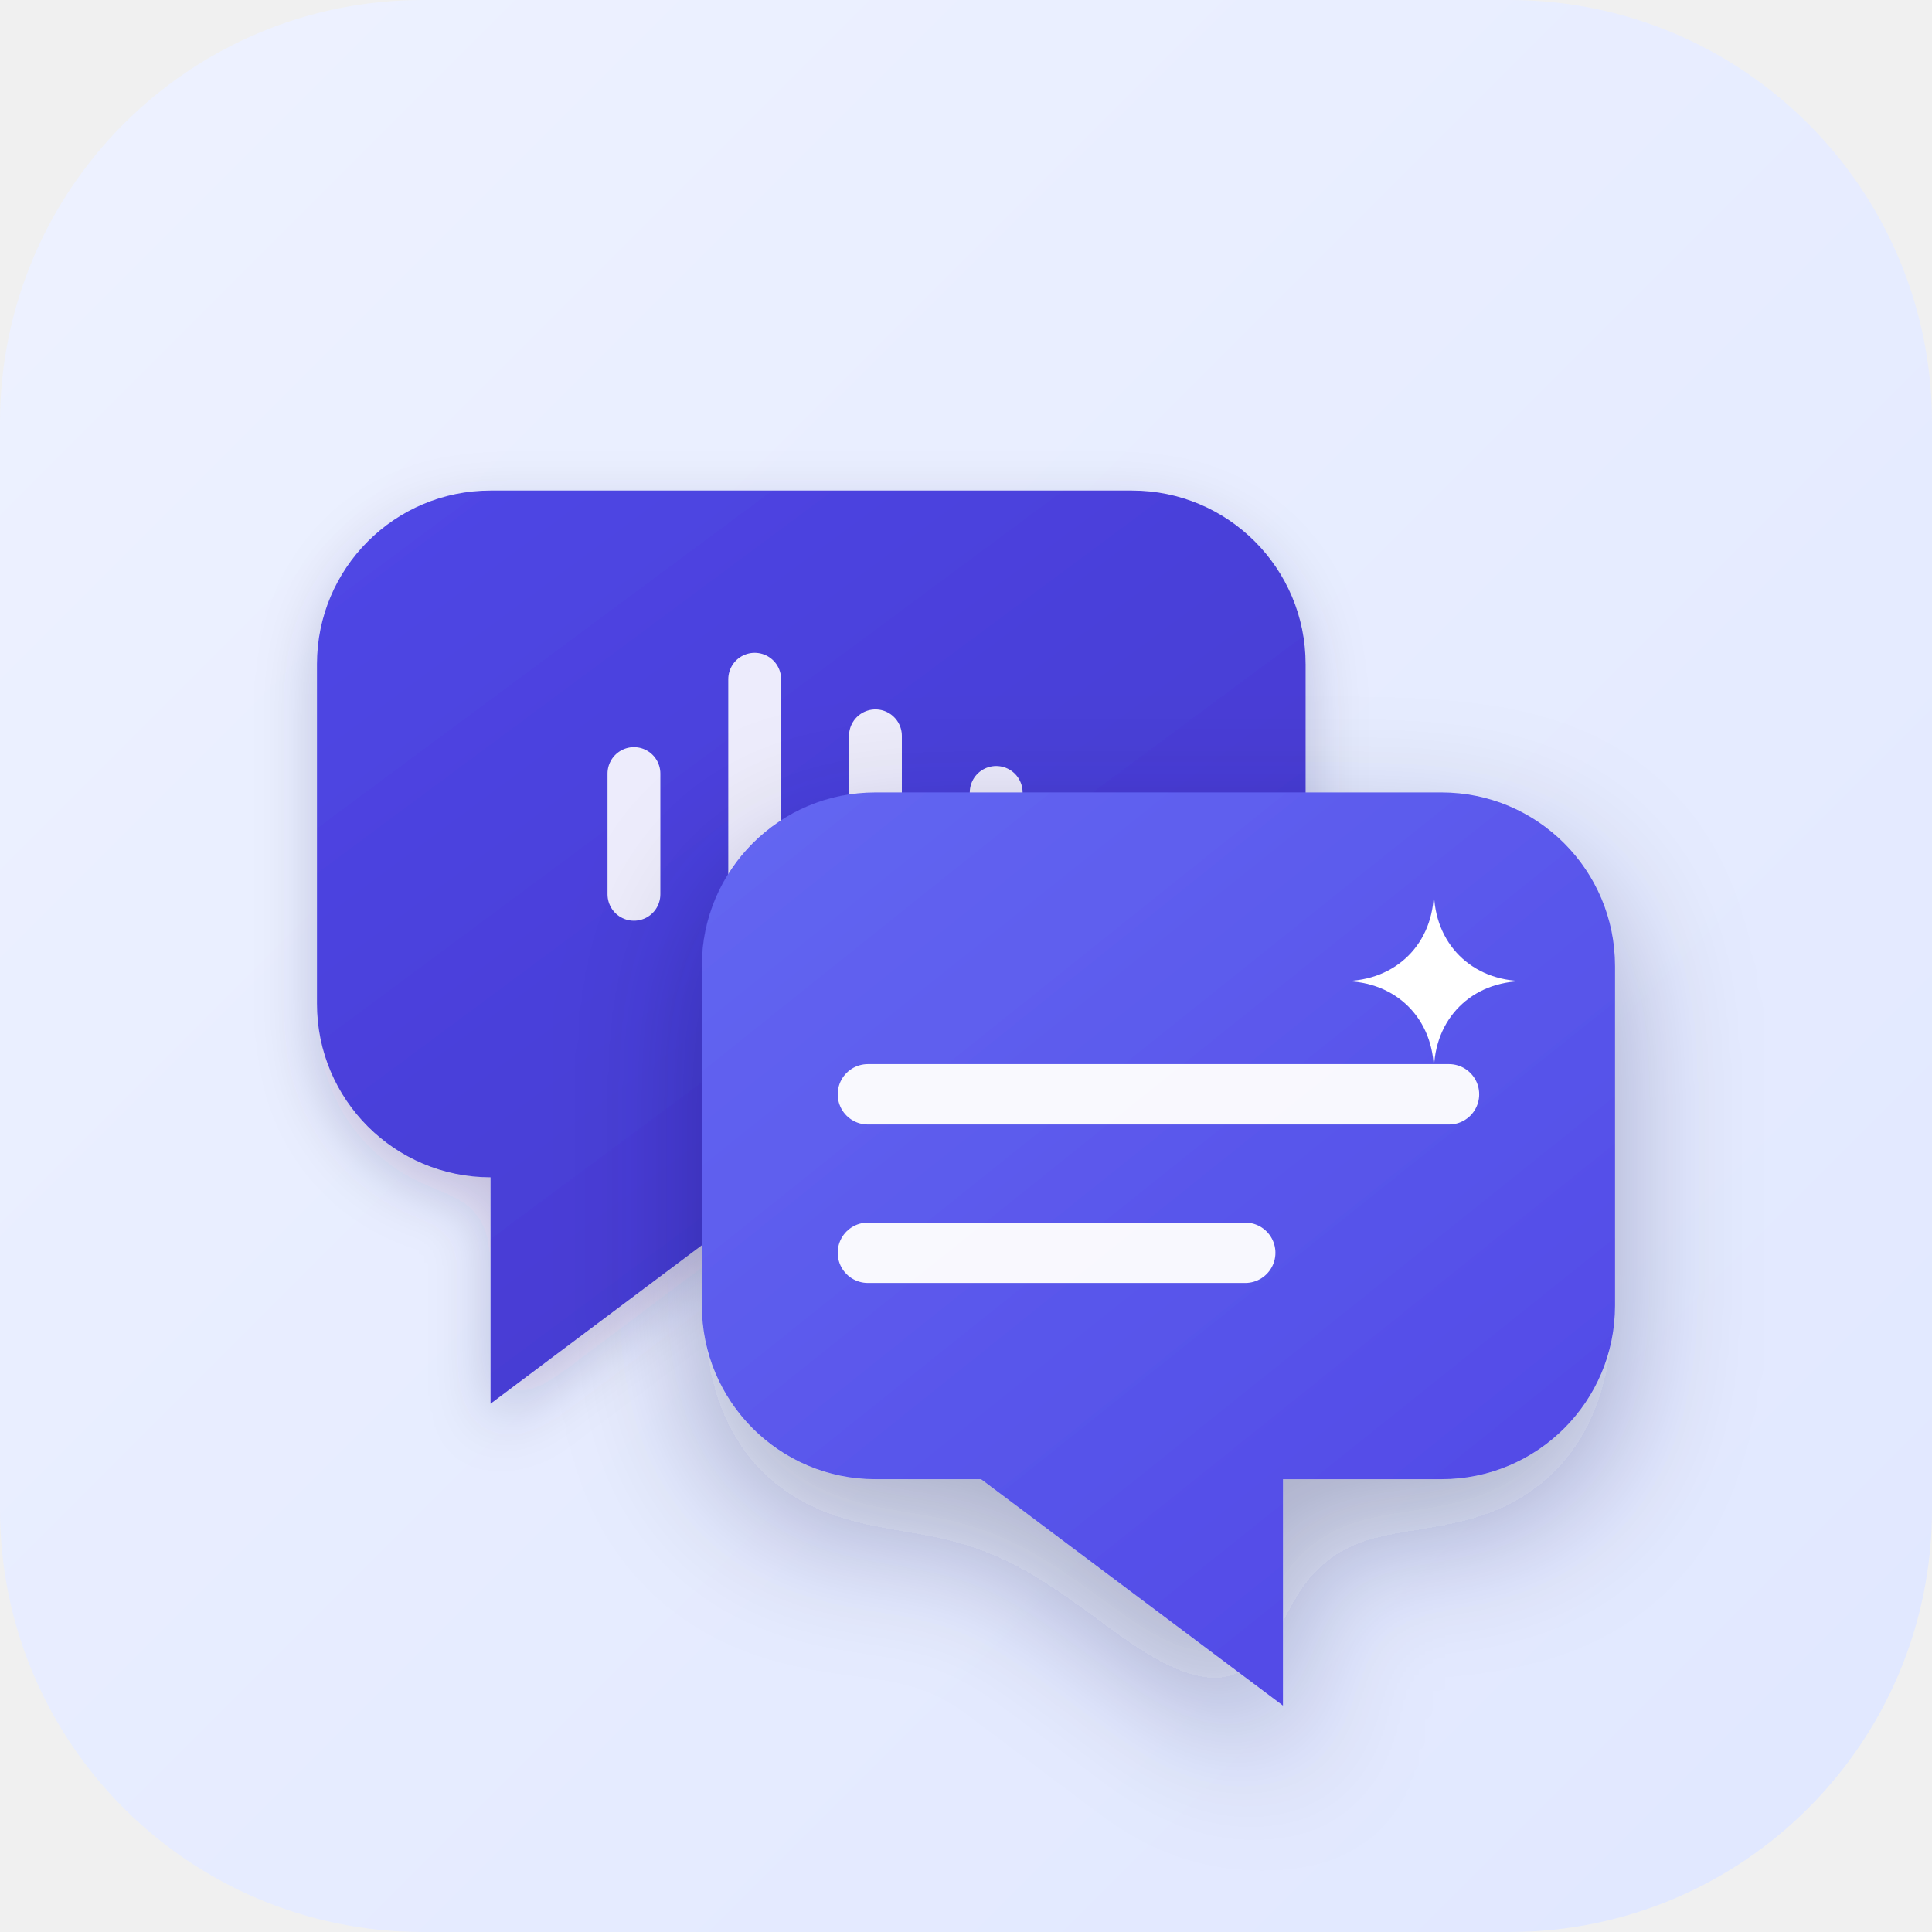
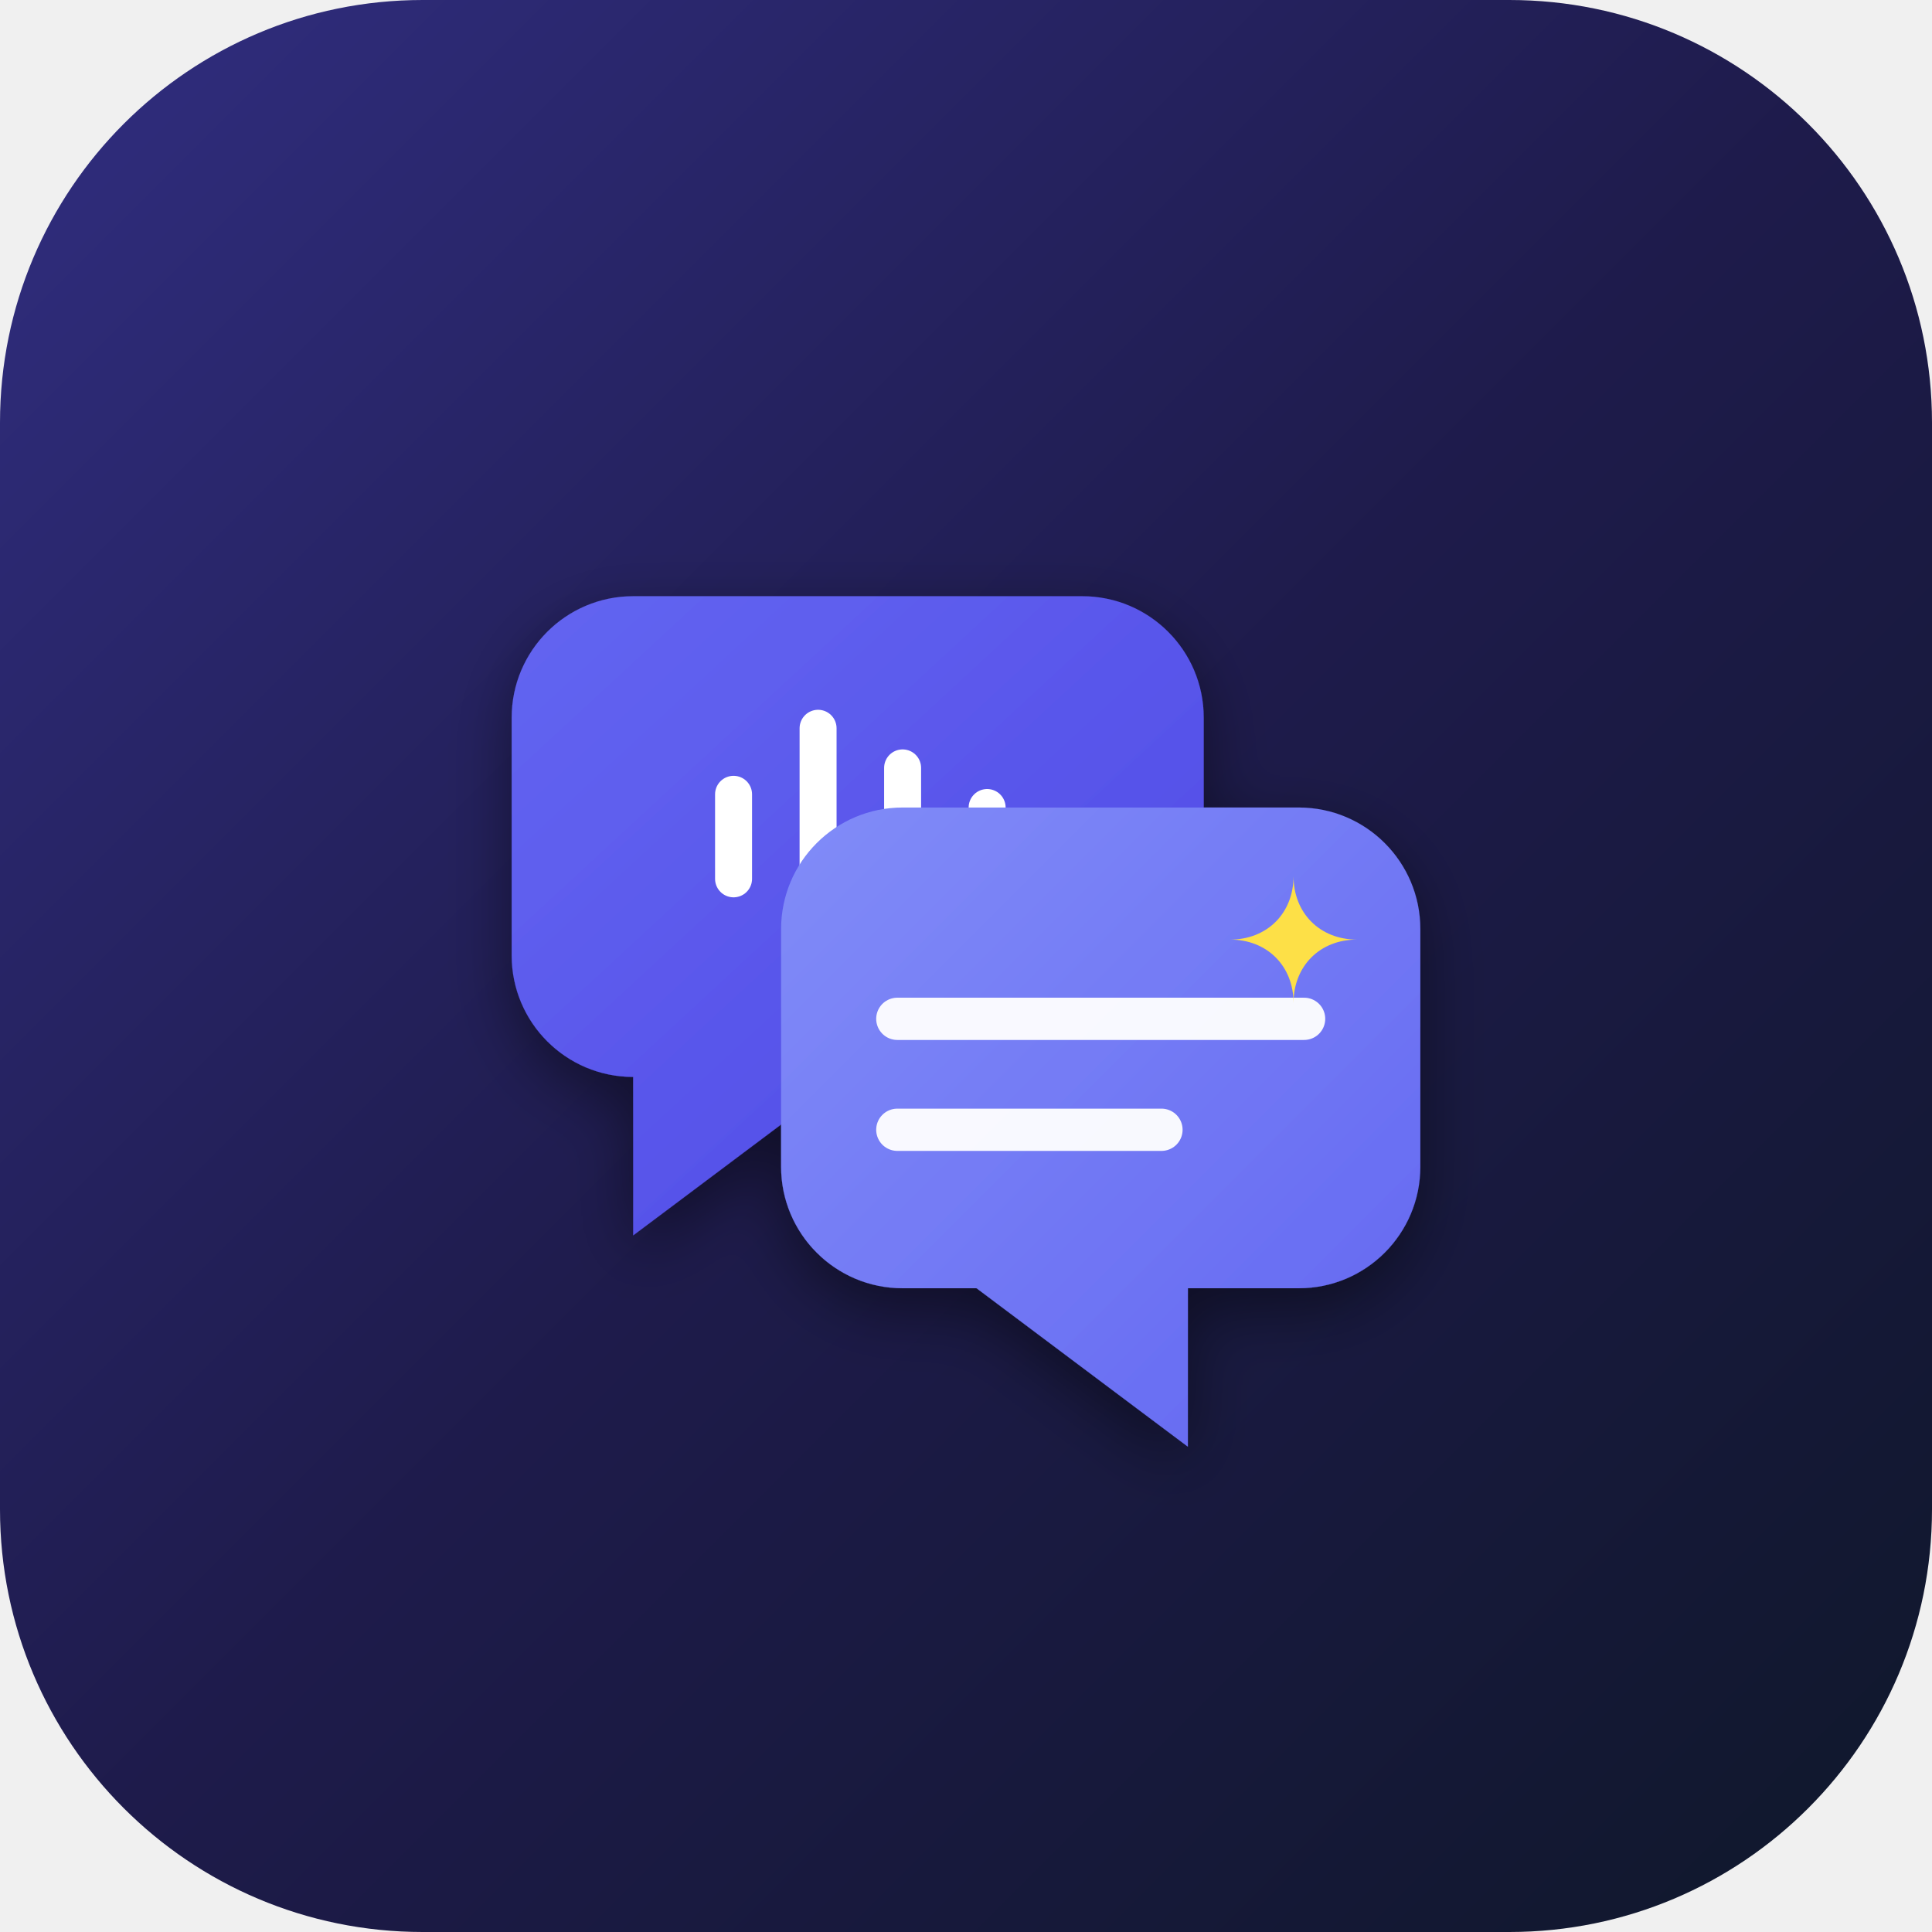
<svg xmlns="http://www.w3.org/2000/svg" viewBox="0 0 512 512" width="100%" height="100%">
  <defs>
-     <linearGradient id="bg" x1="0%" y1="0%" x2="100%" y2="100%">
-       <stop offset="0%" stop-color="#EEF2FF" />
-       <stop offset="100%" stop-color="#E0E7FF" />
+     <linearGradient id="appBg" x1="0%" y1="0%" x2="100%" y2="100%">
+       <stop offset="0%" stop-color="#312E81" />
+       <stop offset="50%" stop-color="#1E1B4B" />
+       <stop offset="100%" stop-color="#0F172A" />
    </linearGradient>
-     <linearGradient id="g1" x1="10%" y1="0%" x2="90%" y2="100%">
-       <stop offset="0%" stop-color="#4F46E5" />
-       <stop offset="100%" stop-color="#4338CA" />
-     </linearGradient>
-     <linearGradient id="g2" x1="10%" y1="0%" x2="90%" y2="100%">
+     <linearGradient id="bubble1" x1="0%" y1="0%" x2="100%" y2="100%">
      <stop offset="0%" stop-color="#6366F1" />
      <stop offset="100%" stop-color="#4F46E5" />
    </linearGradient>
-     <filter id="softShadow" x="-40%" y="-40%" width="180%" height="180%">
-       <feDropShadow dx="0" dy="6" stdDeviation="8" flood-color="#1E1B4B" flood-opacity="0.20" />
-     </filter>
-     <filter id="floatShadow" x="-40%" y="-40%" width="180%" height="180%">
-       <feDropShadow dx="0" dy="14" stdDeviation="18" flood-color="#1E1B4B" flood-opacity="0.30" />
+     <linearGradient id="bubble2" x1="0%" y1="0%" x2="100%" y2="100%">
+       <stop offset="0%" stop-color="#818CF8" />
+       <stop offset="100%" stop-color="#6366F1" />
+     </linearGradient>
+     <filter id="iconShadow" x="-30%" y="-30%" width="160%" height="160%">
+       <feDropShadow dx="0" dy="8" stdDeviation="12" flood-color="#000000" flood-opacity="0.45" />
    </filter>
  </defs>
-   <rect x="0" y="0" width="512" height="512" rx="112" fill="url(#bg)" />
-   <g filter="url(#softShadow)">
-     <path d="M130 130 H300 A46 46 0 0 1 346 176 V266 A46 46 0 0 1 300 312 H210 L130 372 V312 A46 46 0 0 1 84 266 V176 A46 46 0 0 1 130 130 Z" fill="url(#g1)" />
+   <rect width="512" height="512" rx="112" fill="url(#appBg)" />
+   <g transform="translate(256, 256) scale(0.70) translate(-256, -270)" filter="url(#iconShadow)">
+     <path d="M130 130 H300 A46 46 0 0 1 346 176 V266 A46 46 0 0 1 300 312 H210 L130 372 V312 A46 46 0 0 1 84 266 V176 A46 46 0 0 1 130 130 Z" fill="url(#bubble1)" />
+     <line x1="168" y1="205" x2="168" y2="237" stroke="#FFFFFF" stroke-width="14" stroke-linecap="round" />
+     <line x1="200" y1="180" x2="200" y2="262" stroke="#FFFFFF" stroke-width="14" stroke-linecap="round" />
+     <line x1="232" y1="195" x2="232" y2="247" stroke="#FFFFFF" stroke-width="14" stroke-linecap="round" />
+     <line x1="264" y1="210" x2="264" y2="232" stroke="#FFFFFF" stroke-width="14" stroke-linecap="round" />
+     <path d="M232 210 H382 A46 46 0 0 1 428 256 V346 A46 46 0 0 1 382 392 H340 V452 L260 392 H232 A46 46 0 0 1 186 346 V256 A46 46 0 0 1 232 210 Z" fill="url(#bubble2)" />
+     <line x1="230" y1="290" x2="384" y2="290" stroke="#FFFFFF" stroke-width="16" stroke-linecap="round" stroke-opacity="0.95" />
+     <line x1="230" y1="332" x2="330" y2="332" stroke="#FFFFFF" stroke-width="16" stroke-linecap="round" stroke-opacity="0.95" />
+     <path d="M380 236 C380 250 390 260 404 260 C390 260 380 270 380 284 C380 270 370 260 356 260 C370 260 380 250 380 236 Z" fill="#FDE047" />
  </g>
-   <line x1="168" y1="205" x2="168" y2="237" stroke="#FFFFFF" stroke-width="14" stroke-linecap="round" stroke-opacity="0.9" />
-   <line x1="200" y1="180" x2="200" y2="262" stroke="#FFFFFF" stroke-width="14" stroke-linecap="round" stroke-opacity="0.9" />
-   <line x1="232" y1="195" x2="232" y2="247" stroke="#FFFFFF" stroke-width="14" stroke-linecap="round" stroke-opacity="0.9" />
-   <line x1="264" y1="210" x2="264" y2="232" stroke="#FFFFFF" stroke-width="14" stroke-linecap="round" stroke-opacity="0.9" />
-   <g filter="url(#floatShadow)">
-     <path d="M232 210 H382 A46 46 0 0 1 428 256 V346 A46 46 0 0 1 382 392 H340 V452 L260 392 H232 A46 46 0 0 1 186 346 V256 A46 46 0 0 1 232 210 Z" fill="url(#g2)" />
-   </g>
-   <line x1="230" y1="290" x2="384" y2="290" stroke="#FFFFFF" stroke-width="16" stroke-linecap="round" stroke-opacity="0.96" />
-   <line x1="230" y1="332" x2="330" y2="332" stroke="#FFFFFF" stroke-width="16" stroke-linecap="round" stroke-opacity="0.96" />
-   <path d="M380 236 C380 250 390 260 404 260 C390 260 380 270 380 284 C380 270 370 260 356 260 C370 260 380 250 380 236 Z" fill="#FFFFFF" />
</svg>
